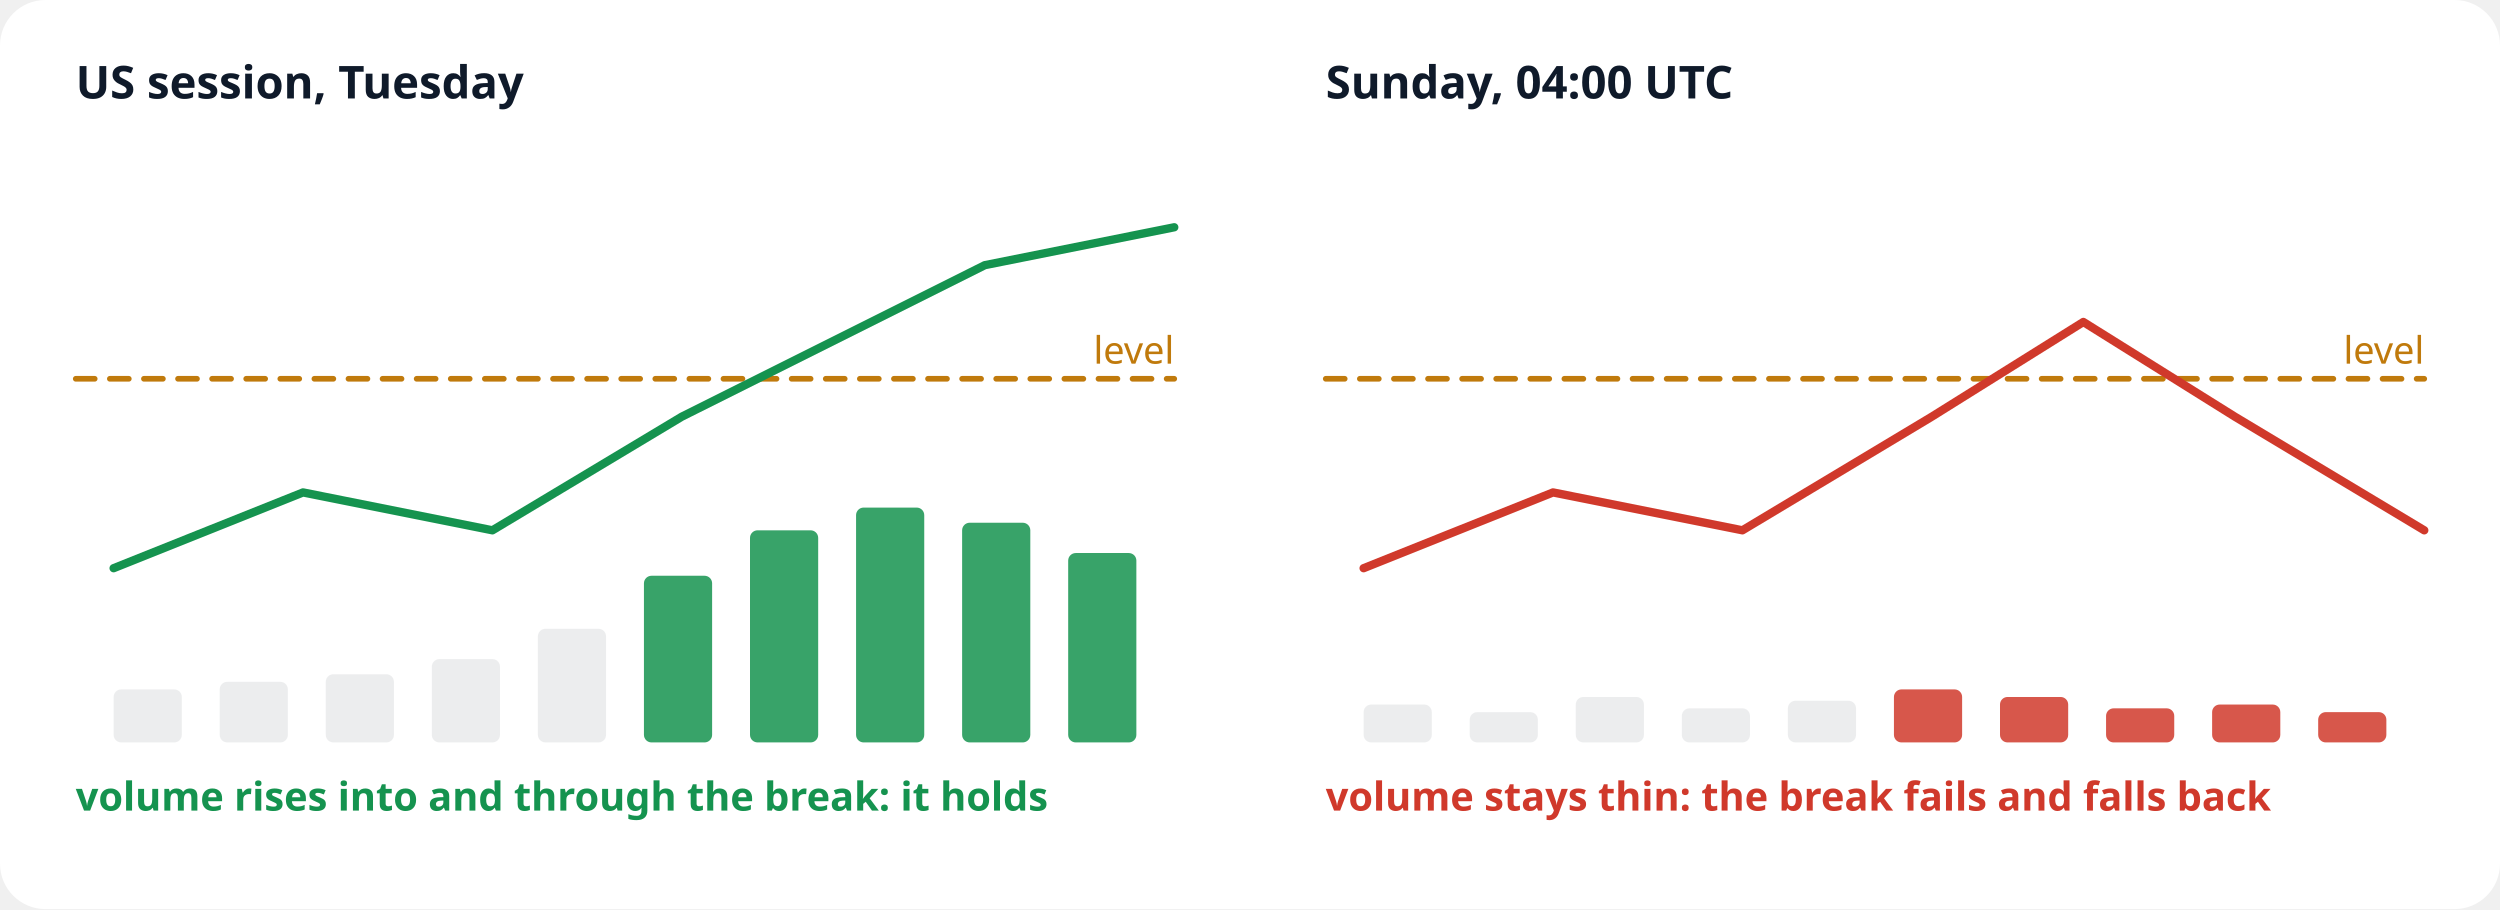
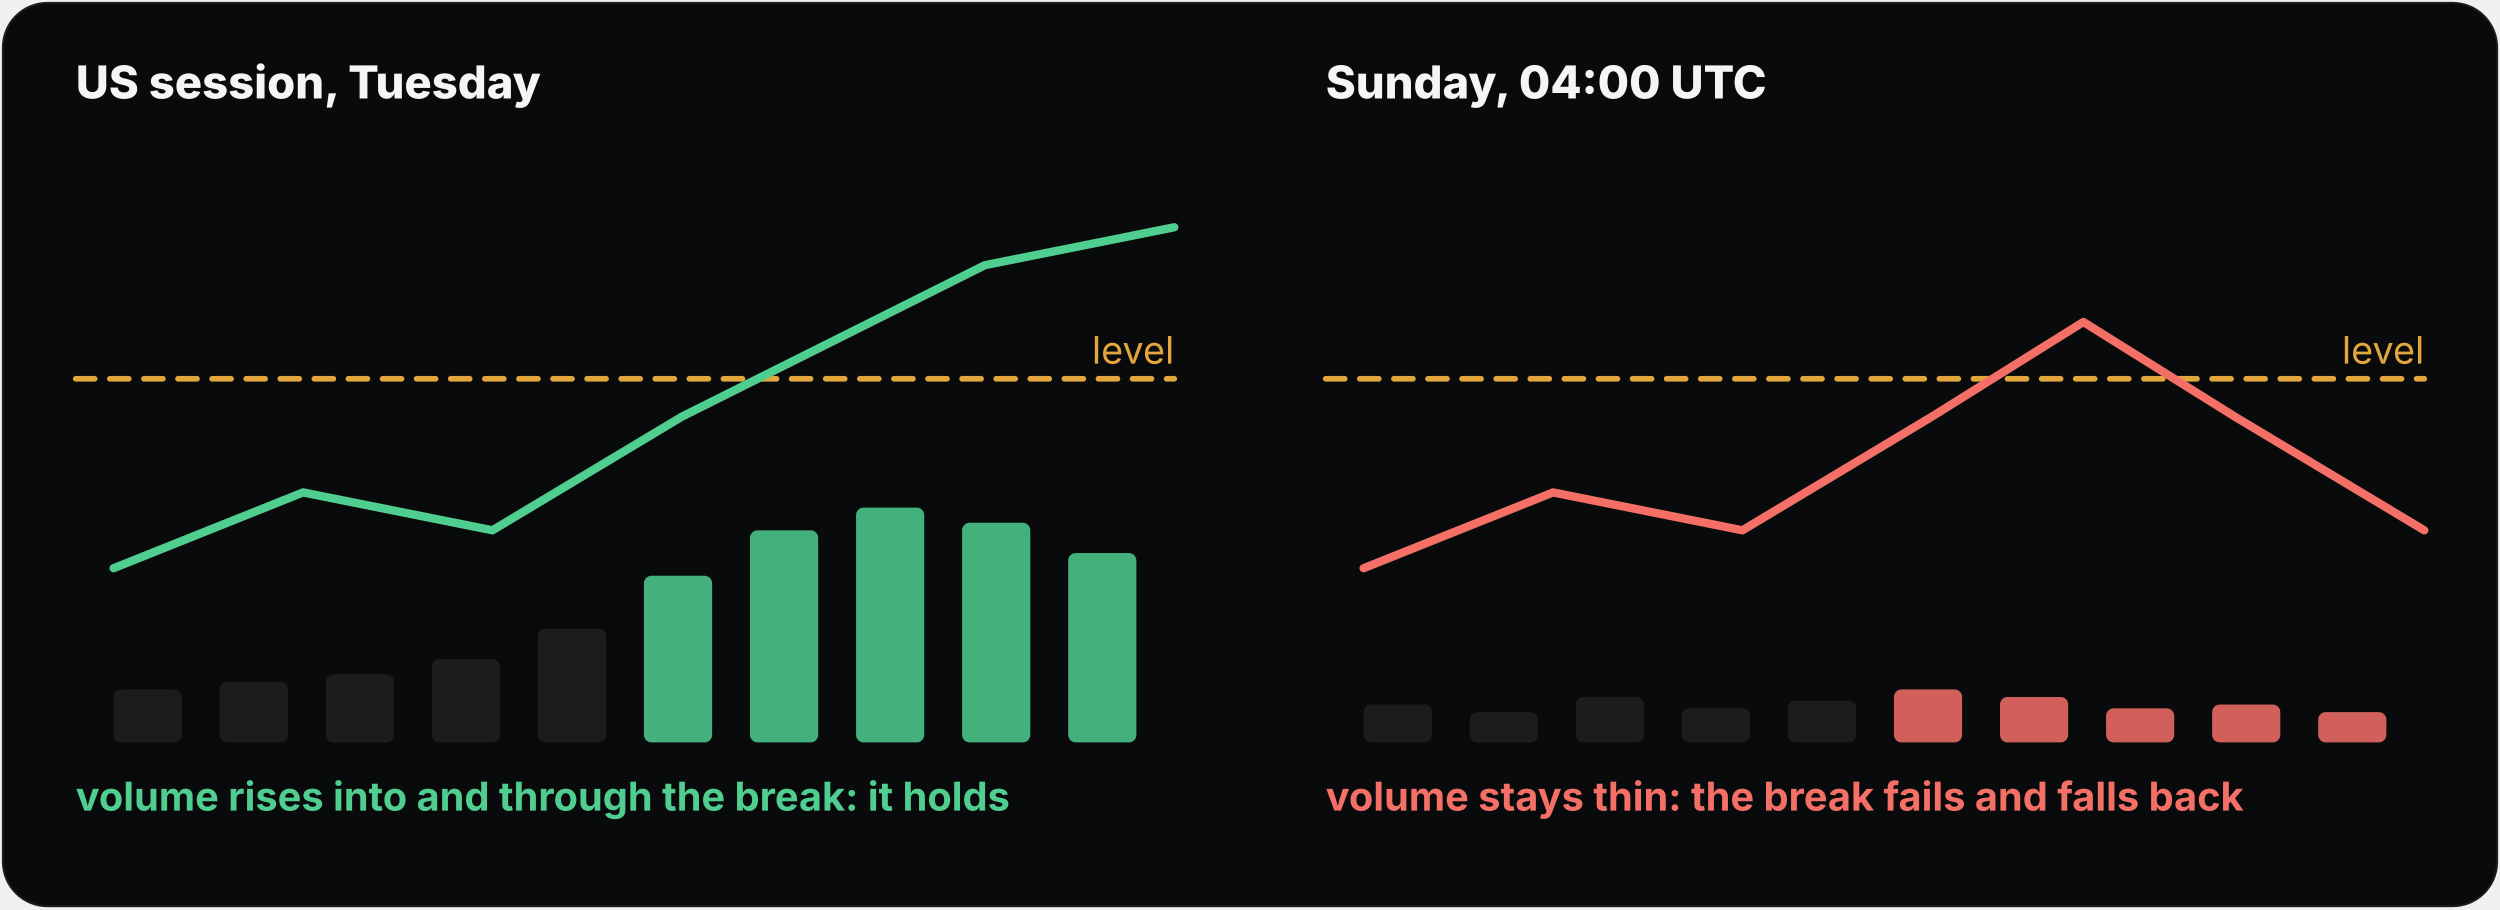
- <svg xmlns="http://www.w3.org/2000/svg" viewBox="0 0 660 240" role="img" aria-label="Two breakouts above the same level side by side: one on rising volume during the US session that holds, and one on thin weekend volume that fails and falls back" style="font-family:Manrope, 'Segoe UI', system-ui, -apple-system, sans-serif;font-size:13px" data-w="660">
-   <rect x="0" y="0" width="660" height="240" rx="12" style="fill:#ffffff" />
+ <svg xmlns="http://www.w3.org/2000/svg" viewBox="0 0 660 240" role="img" aria-label="Two breakouts above the same level side by side: one on rising volume during the US session that holds, and one on thin weekend volume that fails and falls back" style="font-family:Inter, 'Segoe UI', system-ui, -apple-system, sans-serif;font-size:13px" data-w="660">
+   <rect x="0.5" y="0.5" width="659" height="239" rx="12" style="fill:#090a0b;stroke:rgba(255,255,255,.08);stroke-width:1" />
  <defs>
    <marker id="fg54-ink" viewBox="0 0 10 10" refX="9" refY="5" markerWidth="7" markerHeight="7" orient="auto-start-reverse">
-       <path d="M0 0.5 L10 5 L0 9.5 z" style="fill:#0f1a2a" />
+       <path d="M0 0.5 L10 5 L0 9.5 z" style="fill:#f5f5f7" />
    </marker>
    <marker id="fg54-muted" viewBox="0 0 10 10" refX="9" refY="5" markerWidth="7" markerHeight="7" orient="auto-start-reverse">
-       <path d="M0 0.5 L10 5 L0 9.5 z" style="fill:#5f6f82" />
+       <path d="M0 0.5 L10 5 L0 9.5 z" style="fill:#9f9fa0" />
    </marker>
    <marker id="fg54-bid" viewBox="0 0 10 10" refX="9" refY="5" markerWidth="7" markerHeight="7" orient="auto-start-reverse">
-       <path d="M0 0.5 L10 5 L0 9.5 z" style="fill:#15934f" />
+       <path d="M0 0.5 L10 5 L0 9.5 z" style="fill:#4fce8f" />
    </marker>
    <marker id="fg54-ask" viewBox="0 0 10 10" refX="9" refY="5" markerWidth="7" markerHeight="7" orient="auto-start-reverse">
-       <path d="M0 0.5 L10 5 L0 9.5 z" style="fill:#d0392b" />
+       <path d="M0 0.5 L10 5 L0 9.5 z" style="fill:#f47067" />
    </marker>
    <marker id="fg54-you" viewBox="0 0 10 10" refX="9" refY="5" markerWidth="7" markerHeight="7" orient="auto-start-reverse">
-       <path d="M0 0.5 L10 5 L0 9.5 z" style="fill:#3b5bdb" />
+       <path d="M0 0.5 L10 5 L0 9.5 z" style="fill:#00b3dd" />
    </marker>
    <marker id="fg54-oracle" viewBox="0 0 10 10" refX="9" refY="5" markerWidth="7" markerHeight="7" orient="auto-start-reverse">
-       <path d="M0 0.5 L10 5 L0 9.5 z" style="fill:#c07a0c" />
+       <path d="M0 0.5 L10 5 L0 9.5 z" style="fill:#e3a63d" />
    </marker>
    <marker id="fg54-mint" viewBox="0 0 10 10" refX="9" refY="5" markerWidth="7" markerHeight="7" orient="auto-start-reverse">
-       <path d="M0 0.5 L10 5 L0 9.5 z" style="fill:#0e9a86" />
+       <path d="M0 0.5 L10 5 L0 9.5 z" style="fill:#ffffff" />
    </marker>
  </defs>
-   <text x="20" y="26" style="fill:#0f1a2a;font-size:12px;font-weight:800">US session, Tuesday</text>
-   <line x1="20" y1="100" x2="310" y2="100" style="stroke:#c07a0c;stroke-width:1.5;stroke-dasharray:5 4;stroke-linecap:round" />
-   <text x="310" y="96" text-anchor="end" style="fill:#c07a0c;font-size:10px">level</text>
-   <polyline points="30,150 80,130 130,140 180,110 220,90 260,70 310,60" style="fill:none;stroke:#15934f;stroke-width:2.2;stroke-linecap:round;stroke-linejoin:round" />
-   <rect x="30" y="182" width="18" height="14" rx="2" style="fill:rgba(15,26,42,.09);opacity:0.85" />
-   <rect x="58" y="180" width="18" height="16" rx="2" style="fill:rgba(15,26,42,.09);opacity:0.85" />
-   <rect x="86" y="178" width="18" height="18" rx="2" style="fill:rgba(15,26,42,.09);opacity:0.85" />
-   <rect x="114" y="174" width="18" height="22" rx="2" style="fill:rgba(15,26,42,.09);opacity:0.85" />
-   <rect x="142" y="166" width="18" height="30" rx="2" style="fill:rgba(15,26,42,.09);opacity:0.85" />
-   <rect x="170" y="152" width="18" height="44" rx="2" style="fill:#15934f;opacity:0.85" />
-   <rect x="198" y="140" width="18" height="56" rx="2" style="fill:#15934f;opacity:0.85" />
-   <rect x="226" y="134" width="18" height="62" rx="2" style="fill:#15934f;opacity:0.85" />
-   <rect x="254" y="138" width="18" height="58" rx="2" style="fill:#15934f;opacity:0.85" />
-   <rect x="282" y="146" width="18" height="50" rx="2" style="fill:#15934f;opacity:0.85" />
-   <text x="20" y="214" style="fill:#15934f;font-size:10.5px;font-weight:700">volume rises into and through the break: it holds</text>
-   <text x="350" y="26" style="fill:#0f1a2a;font-size:12px;font-weight:800">Sunday, 04:00 UTC</text>
-   <line x1="350" y1="100" x2="640" y2="100" style="stroke:#c07a0c;stroke-width:1.5;stroke-dasharray:5 4;stroke-linecap:round" />
-   <text x="640" y="96" text-anchor="end" style="fill:#c07a0c;font-size:10px">level</text>
-   <polyline points="360,150 410,130 460,140 510,110 550,85 590,110 640,140" style="fill:none;stroke:#d0392b;stroke-width:2.2;stroke-linecap:round;stroke-linejoin:round" />
-   <rect x="360" y="186" width="18" height="10" rx="2" style="fill:rgba(15,26,42,.09);opacity:0.85" />
-   <rect x="388" y="188" width="18" height="8" rx="2" style="fill:rgba(15,26,42,.09);opacity:0.85" />
-   <rect x="416" y="184" width="18" height="12" rx="2" style="fill:rgba(15,26,42,.09);opacity:0.85" />
-   <rect x="444" y="187" width="18" height="9" rx="2" style="fill:rgba(15,26,42,.09);opacity:0.85" />
-   <rect x="472" y="185" width="18" height="11" rx="2" style="fill:rgba(15,26,42,.09);opacity:0.85" />
-   <rect x="500" y="182" width="18" height="14" rx="2" style="fill:#d0392b;opacity:0.85" />
-   <rect x="528" y="184" width="18" height="12" rx="2" style="fill:#d0392b;opacity:0.85" />
-   <rect x="556" y="187" width="18" height="9" rx="2" style="fill:#d0392b;opacity:0.85" />
-   <rect x="584" y="186" width="18" height="10" rx="2" style="fill:#d0392b;opacity:0.85" />
-   <rect x="612" y="188" width="18" height="8" rx="2" style="fill:#d0392b;opacity:0.85" />
-   <text x="350" y="214" style="fill:#d0392b;font-size:10.5px;font-weight:700">volume stays thin: the break fails and falls back</text>
+   <text x="20" y="26" style="fill:#f5f5f7;font-size:12px;font-weight:800">US session, Tuesday</text>
+   <line x1="20" y1="100" x2="310" y2="100" style="stroke:#e3a63d;stroke-width:1.5;stroke-dasharray:5 4;stroke-linecap:round" />
+   <text x="310" y="96" text-anchor="end" style="fill:#e3a63d;font-size:10px">level</text>
+   <polyline points="30,150 80,130 130,140 180,110 220,90 260,70 310,60" style="fill:none;stroke:#4fce8f;stroke-width:2.2;stroke-linecap:round;stroke-linejoin:round" />
+   <rect x="30" y="182" width="18" height="14" rx="2" style="fill:rgba(245,245,247,.09);opacity:0.85" />
+   <rect x="58" y="180" width="18" height="16" rx="2" style="fill:rgba(245,245,247,.09);opacity:0.85" />
+   <rect x="86" y="178" width="18" height="18" rx="2" style="fill:rgba(245,245,247,.09);opacity:0.85" />
+   <rect x="114" y="174" width="18" height="22" rx="2" style="fill:rgba(245,245,247,.09);opacity:0.85" />
+   <rect x="142" y="166" width="18" height="30" rx="2" style="fill:rgba(245,245,247,.09);opacity:0.85" />
+   <rect x="170" y="152" width="18" height="44" rx="2" style="fill:#4fce8f;opacity:0.85" />
+   <rect x="198" y="140" width="18" height="56" rx="2" style="fill:#4fce8f;opacity:0.85" />
+   <rect x="226" y="134" width="18" height="62" rx="2" style="fill:#4fce8f;opacity:0.85" />
+   <rect x="254" y="138" width="18" height="58" rx="2" style="fill:#4fce8f;opacity:0.85" />
+   <rect x="282" y="146" width="18" height="50" rx="2" style="fill:#4fce8f;opacity:0.85" />
+   <text x="20" y="214" style="fill:#4fce8f;font-size:10.5px;font-weight:700">volume rises into and through the break: it holds</text>
+   <text x="350" y="26" style="fill:#f5f5f7;font-size:12px;font-weight:800">Sunday, 04:00 UTC</text>
+   <line x1="350" y1="100" x2="640" y2="100" style="stroke:#e3a63d;stroke-width:1.5;stroke-dasharray:5 4;stroke-linecap:round" />
+   <text x="640" y="96" text-anchor="end" style="fill:#e3a63d;font-size:10px">level</text>
+   <polyline points="360,150 410,130 460,140 510,110 550,85 590,110 640,140" style="fill:none;stroke:#f47067;stroke-width:2.2;stroke-linecap:round;stroke-linejoin:round" />
+   <rect x="360" y="186" width="18" height="10" rx="2" style="fill:rgba(245,245,247,.09);opacity:0.85" />
+   <rect x="388" y="188" width="18" height="8" rx="2" style="fill:rgba(245,245,247,.09);opacity:0.85" />
+   <rect x="416" y="184" width="18" height="12" rx="2" style="fill:rgba(245,245,247,.09);opacity:0.85" />
+   <rect x="444" y="187" width="18" height="9" rx="2" style="fill:rgba(245,245,247,.09);opacity:0.85" />
+   <rect x="472" y="185" width="18" height="11" rx="2" style="fill:rgba(245,245,247,.09);opacity:0.85" />
+   <rect x="500" y="182" width="18" height="14" rx="2" style="fill:#f47067;opacity:0.85" />
+   <rect x="528" y="184" width="18" height="12" rx="2" style="fill:#f47067;opacity:0.85" />
+   <rect x="556" y="187" width="18" height="9" rx="2" style="fill:#f47067;opacity:0.85" />
+   <rect x="584" y="186" width="18" height="10" rx="2" style="fill:#f47067;opacity:0.85" />
+   <rect x="612" y="188" width="18" height="8" rx="2" style="fill:#f47067;opacity:0.85" />
+   <text x="350" y="214" style="fill:#f47067;font-size:10.5px;font-weight:700">volume stays thin: the break fails and falls back</text>
</svg>
